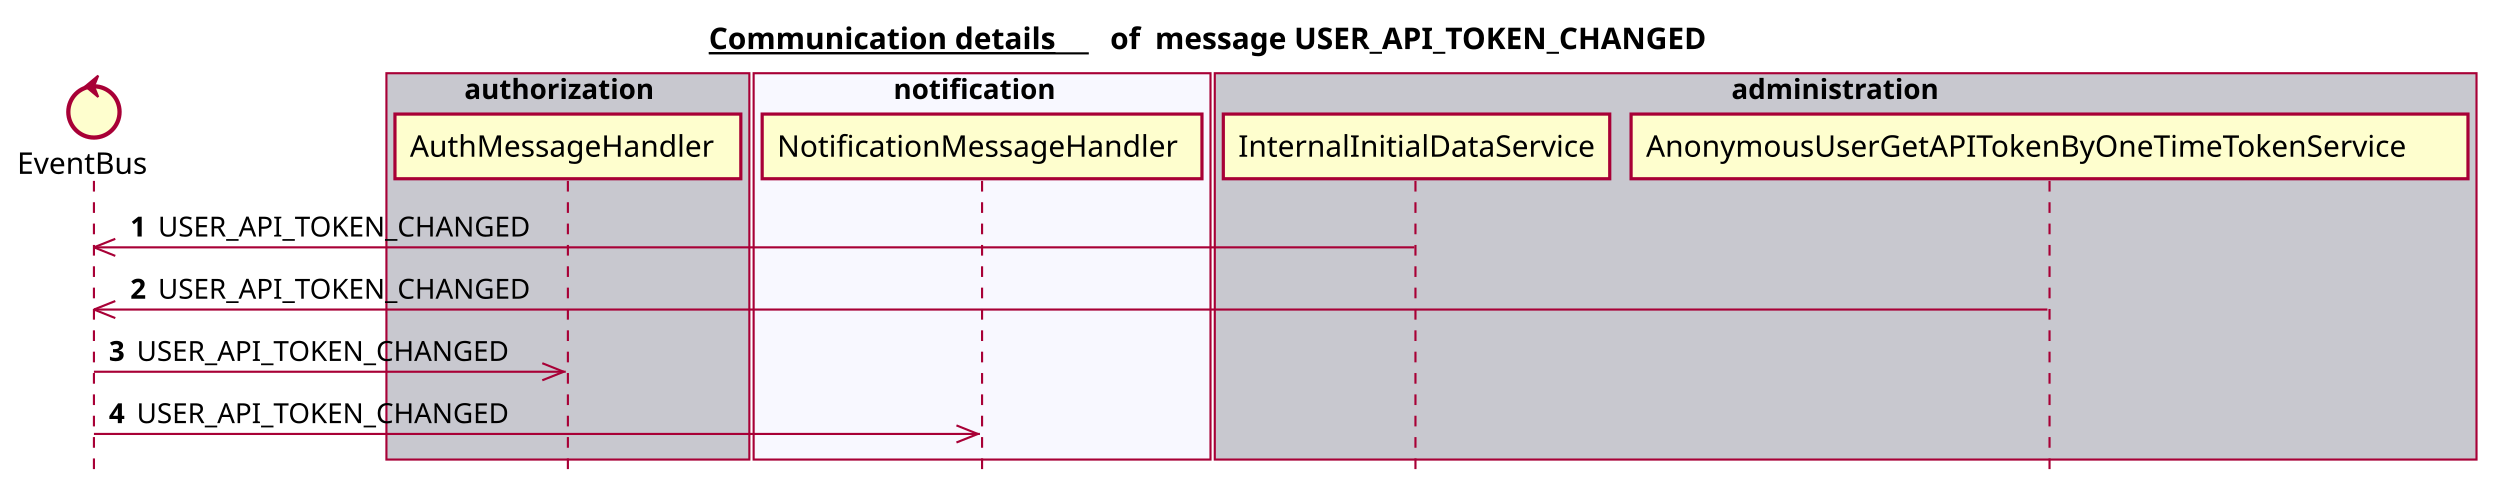
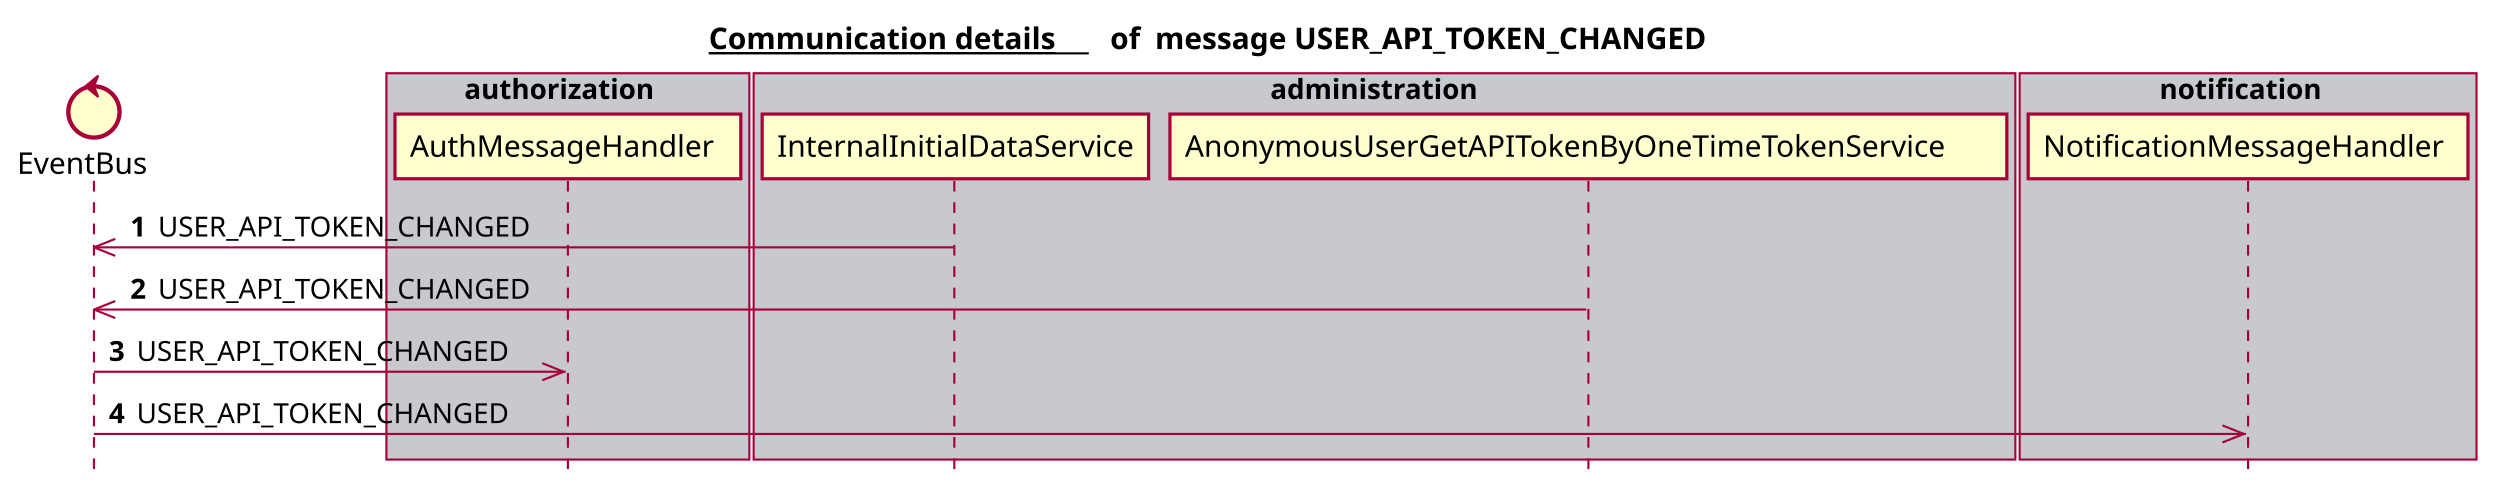
<svg xmlns="http://www.w3.org/2000/svg" contentScriptType="application/ecmascript" contentStyleType="text/css" height="233px" preserveAspectRatio="none" style="width:1171px;height:233px;" version="1.1" viewBox="0 0 1171 233" width="1171px" zoomAndPan="magnify">
  <defs />
  <g>
    <text fill="#000000" font-family="sans-serif" font-size="14" font-weight="bold" lengthAdjust="spacingAndGlyphs" text-decoration="underline" textLength="178" x="332" y="22.995">Communication details</text>
    <line style="stroke: #000000; stroke-width: 1.0;" x1="332" x2="510" y1="24.995" y2="24.995" />
    <text fill="#000000" font-family="sans-serif" font-size="14" font-weight="bold" lengthAdjust="spacingAndGlyphs" textLength="16" x="520" y="22.995">of</text>
    <text fill="#000000" font-family="sans-serif" font-size="14" font-weight="bold" lengthAdjust="spacingAndGlyphs" textLength="291" x="541" y="22.995">message USER_API_TOKEN_CHANGED</text>
    <rect fill="#C8C8CF" height="180.961" style="stroke: #A80036; stroke-width: 1.0;" width="170" x="181" y="34.297" />
    <text fill="#000000" font-family="sans-serif" font-size="13" font-weight="bold" lengthAdjust="spacingAndGlyphs" textLength="97" x="217.5" y="46.364">authorization</text>
-     <rect fill="#F8F8FF" height="180.961" style="stroke: #A80036; stroke-width: 1.0;" width="214" x="353" y="34.297" />
-     <text fill="#000000" font-family="sans-serif" font-size="13" font-weight="bold" lengthAdjust="spacingAndGlyphs" textLength="83" x="418.5" y="46.364">notification</text>
-     <rect fill="#C8C8CF" height="180.961" style="stroke: #A80036; stroke-width: 1.0;" width="591" x="569" y="34.297" />
-     <text fill="#000000" font-family="sans-serif" font-size="13" font-weight="bold" lengthAdjust="spacingAndGlyphs" textLength="107" x="811" y="46.364">administration</text>
+     <rect fill="#C8C8CF" height="180.961" style="stroke: #A80036; stroke-width: 1.0;" width="591" x="353" y="34.297" />
+     <text fill="#000000" font-family="sans-serif" font-size="13" font-weight="bold" lengthAdjust="spacingAndGlyphs" textLength="107" x="595" y="46.364">administration</text>
+     <rect fill="#C8C8CF" height="180.961" style="stroke: #A80036; stroke-width: 1.0;" width="214" x="946" y="34.297" />
+     <text fill="#000000" font-family="sans-serif" font-size="13" font-weight="bold" lengthAdjust="spacingAndGlyphs" textLength="83" x="1011.5" y="46.364">notification</text>
    <line style="stroke: #A80036; stroke-width: 1.0; stroke-dasharray: 5.0,5.0;" x1="44" x2="44" y1="84.727" y2="221.258" />
    <line style="stroke: #A80036; stroke-width: 1.0; stroke-dasharray: 5.0,5.0;" x1="266" x2="266" y1="84.727" y2="221.258" />
-     <line style="stroke: #A80036; stroke-width: 1.0; stroke-dasharray: 5.0,5.0;" x1="460" x2="460" y1="84.727" y2="221.258" />
-     <line style="stroke: #A80036; stroke-width: 1.0; stroke-dasharray: 5.0,5.0;" x1="663" x2="663" y1="84.727" y2="221.258" />
-     <line style="stroke: #A80036; stroke-width: 1.0; stroke-dasharray: 5.0,5.0;" x1="960" x2="960" y1="84.727" y2="221.258" />
+     <line style="stroke: #A80036; stroke-width: 1.0; stroke-dasharray: 5.0,5.0;" x1="447" x2="447" y1="84.727" y2="221.258" />
+     <line style="stroke: #A80036; stroke-width: 1.0; stroke-dasharray: 5.0,5.0;" x1="744" x2="744" y1="84.727" y2="221.258" />
+     <line style="stroke: #A80036; stroke-width: 1.0; stroke-dasharray: 5.0,5.0;" x1="1053" x2="1053" y1="84.727" y2="221.258" />
    <text fill="#000000" font-family="sans-serif" font-size="14" lengthAdjust="spacingAndGlyphs" textLength="66" x="8" y="81.425">EventBus</text>
    <ellipse cx="44" cy="52.43" fill="#FEFECE" rx="12" ry="12" style="stroke: #A80036; stroke-width: 2.0;" />
    <polygon fill="#A80036" points="40,40.43,46,35.43,44,40.43,46,45.43,40,40.43" style="stroke: #A80036; stroke-width: 1.0;" />
    <rect fill="#FEFECE" height="30.297" style="stroke: #A80036; stroke-width: 1.5;" width="162" x="185" y="53.43" />
    <text fill="#000000" font-family="sans-serif" font-size="14" lengthAdjust="spacingAndGlyphs" textLength="148" x="192" y="73.425">AuthMessageHandler</text>
-     <rect fill="#FEFECE" height="30.297" style="stroke: #A80036; stroke-width: 1.5;" width="206" x="357" y="53.43" />
-     <text fill="#000000" font-family="sans-serif" font-size="14" lengthAdjust="spacingAndGlyphs" textLength="192" x="364" y="73.425">NotificationMessageHandler</text>
-     <rect fill="#FEFECE" height="30.297" style="stroke: #A80036; stroke-width: 1.5;" width="181" x="573" y="53.43" />
-     <text fill="#000000" font-family="sans-serif" font-size="14" lengthAdjust="spacingAndGlyphs" textLength="167" x="580" y="73.425">InternalInitialDataService</text>
-     <rect fill="#FEFECE" height="30.297" style="stroke: #A80036; stroke-width: 1.5;" width="392" x="764" y="53.43" />
-     <text fill="#000000" font-family="sans-serif" font-size="14" lengthAdjust="spacingAndGlyphs" textLength="378" x="771" y="73.425">AnonymousUserGetAPITokenByOneTimeTokenService</text>
+     <rect fill="#FEFECE" height="30.297" style="stroke: #A80036; stroke-width: 1.5;" width="181" x="357" y="53.43" />
+     <text fill="#000000" font-family="sans-serif" font-size="14" lengthAdjust="spacingAndGlyphs" textLength="167" x="364" y="73.425">InternalInitialDataService</text>
+     <rect fill="#FEFECE" height="30.297" style="stroke: #A80036; stroke-width: 1.5;" width="392" x="548" y="53.43" />
+     <text fill="#000000" font-family="sans-serif" font-size="14" lengthAdjust="spacingAndGlyphs" textLength="378" x="555" y="73.425">AnonymousUserGetAPITokenByOneTimeTokenService</text>
+     <rect fill="#FEFECE" height="30.297" style="stroke: #A80036; stroke-width: 1.5;" width="206" x="950" y="53.43" />
+     <text fill="#000000" font-family="sans-serif" font-size="14" lengthAdjust="spacingAndGlyphs" textLength="192" x="957" y="73.425">NotificationMessageHandler</text>
    <line style="stroke: #A80036; stroke-width: 1.0;" x1="44" x2="54" y1="115.859" y2="111.859" />
    <line style="stroke: #A80036; stroke-width: 1.0;" x1="44" x2="54" y1="115.859" y2="119.859" />
-     <line style="stroke: #A80036; stroke-width: 1.0;" x1="44" x2="662.5" y1="115.859" y2="115.859" />
+     <line style="stroke: #A80036; stroke-width: 1.0;" x1="44" x2="446.5" y1="115.859" y2="115.859" />
    <text fill="#000000" font-family="sans-serif" font-size="13" font-weight="bold" lengthAdjust="spacingAndGlyphs" textLength="9" x="61" y="110.793">1</text>
    <text fill="#000000" font-family="sans-serif" font-size="13" lengthAdjust="spacingAndGlyphs" textLength="185" x="74" y="110.793">USER_API_TOKEN_CHANGED</text>
    <line style="stroke: #A80036; stroke-width: 1.0;" x1="44" x2="54" y1="144.992" y2="140.992" />
    <line style="stroke: #A80036; stroke-width: 1.0;" x1="44" x2="54" y1="144.992" y2="148.992" />
-     <line style="stroke: #A80036; stroke-width: 1.0;" x1="44" x2="959" y1="144.992" y2="144.992" />
+     <line style="stroke: #A80036; stroke-width: 1.0;" x1="44" x2="743" y1="144.992" y2="144.992" />
    <text fill="#000000" font-family="sans-serif" font-size="13" font-weight="bold" lengthAdjust="spacingAndGlyphs" textLength="9" x="61" y="139.926">2</text>
    <text fill="#000000" font-family="sans-serif" font-size="13" lengthAdjust="spacingAndGlyphs" textLength="185" x="74" y="139.926">USER_API_TOKEN_CHANGED</text>
    <line style="stroke: #A80036; stroke-width: 1.0;" x1="264" x2="254" y1="174.125" y2="170.125" />
    <line style="stroke: #A80036; stroke-width: 1.0;" x1="264" x2="254" y1="174.125" y2="178.125" />
    <line style="stroke: #A80036; stroke-width: 1.0;" x1="44" x2="265" y1="174.125" y2="174.125" />
    <text fill="#000000" font-family="sans-serif" font-size="13" font-weight="bold" lengthAdjust="spacingAndGlyphs" textLength="9" x="51" y="169.059">3</text>
    <text fill="#000000" font-family="sans-serif" font-size="13" lengthAdjust="spacingAndGlyphs" textLength="185" x="64" y="169.059">USER_API_TOKEN_CHANGED</text>
-     <line style="stroke: #A80036; stroke-width: 1.0;" x1="458" x2="448" y1="203.258" y2="199.258" />
-     <line style="stroke: #A80036; stroke-width: 1.0;" x1="458" x2="448" y1="203.258" y2="207.258" />
-     <line style="stroke: #A80036; stroke-width: 1.0;" x1="44" x2="459" y1="203.258" y2="203.258" />
+     <line style="stroke: #A80036; stroke-width: 1.0;" x1="1051" x2="1041" y1="203.258" y2="199.258" />
+     <line style="stroke: #A80036; stroke-width: 1.0;" x1="1051" x2="1041" y1="203.258" y2="207.258" />
+     <line style="stroke: #A80036; stroke-width: 1.0;" x1="44" x2="1052" y1="203.258" y2="203.258" />
    <text fill="#000000" font-family="sans-serif" font-size="13" font-weight="bold" lengthAdjust="spacingAndGlyphs" textLength="9" x="51" y="198.192">4</text>
    <text fill="#000000" font-family="sans-serif" font-size="13" lengthAdjust="spacingAndGlyphs" textLength="185" x="64" y="198.192">USER_API_TOKEN_CHANGED</text>
  </g>
</svg>
